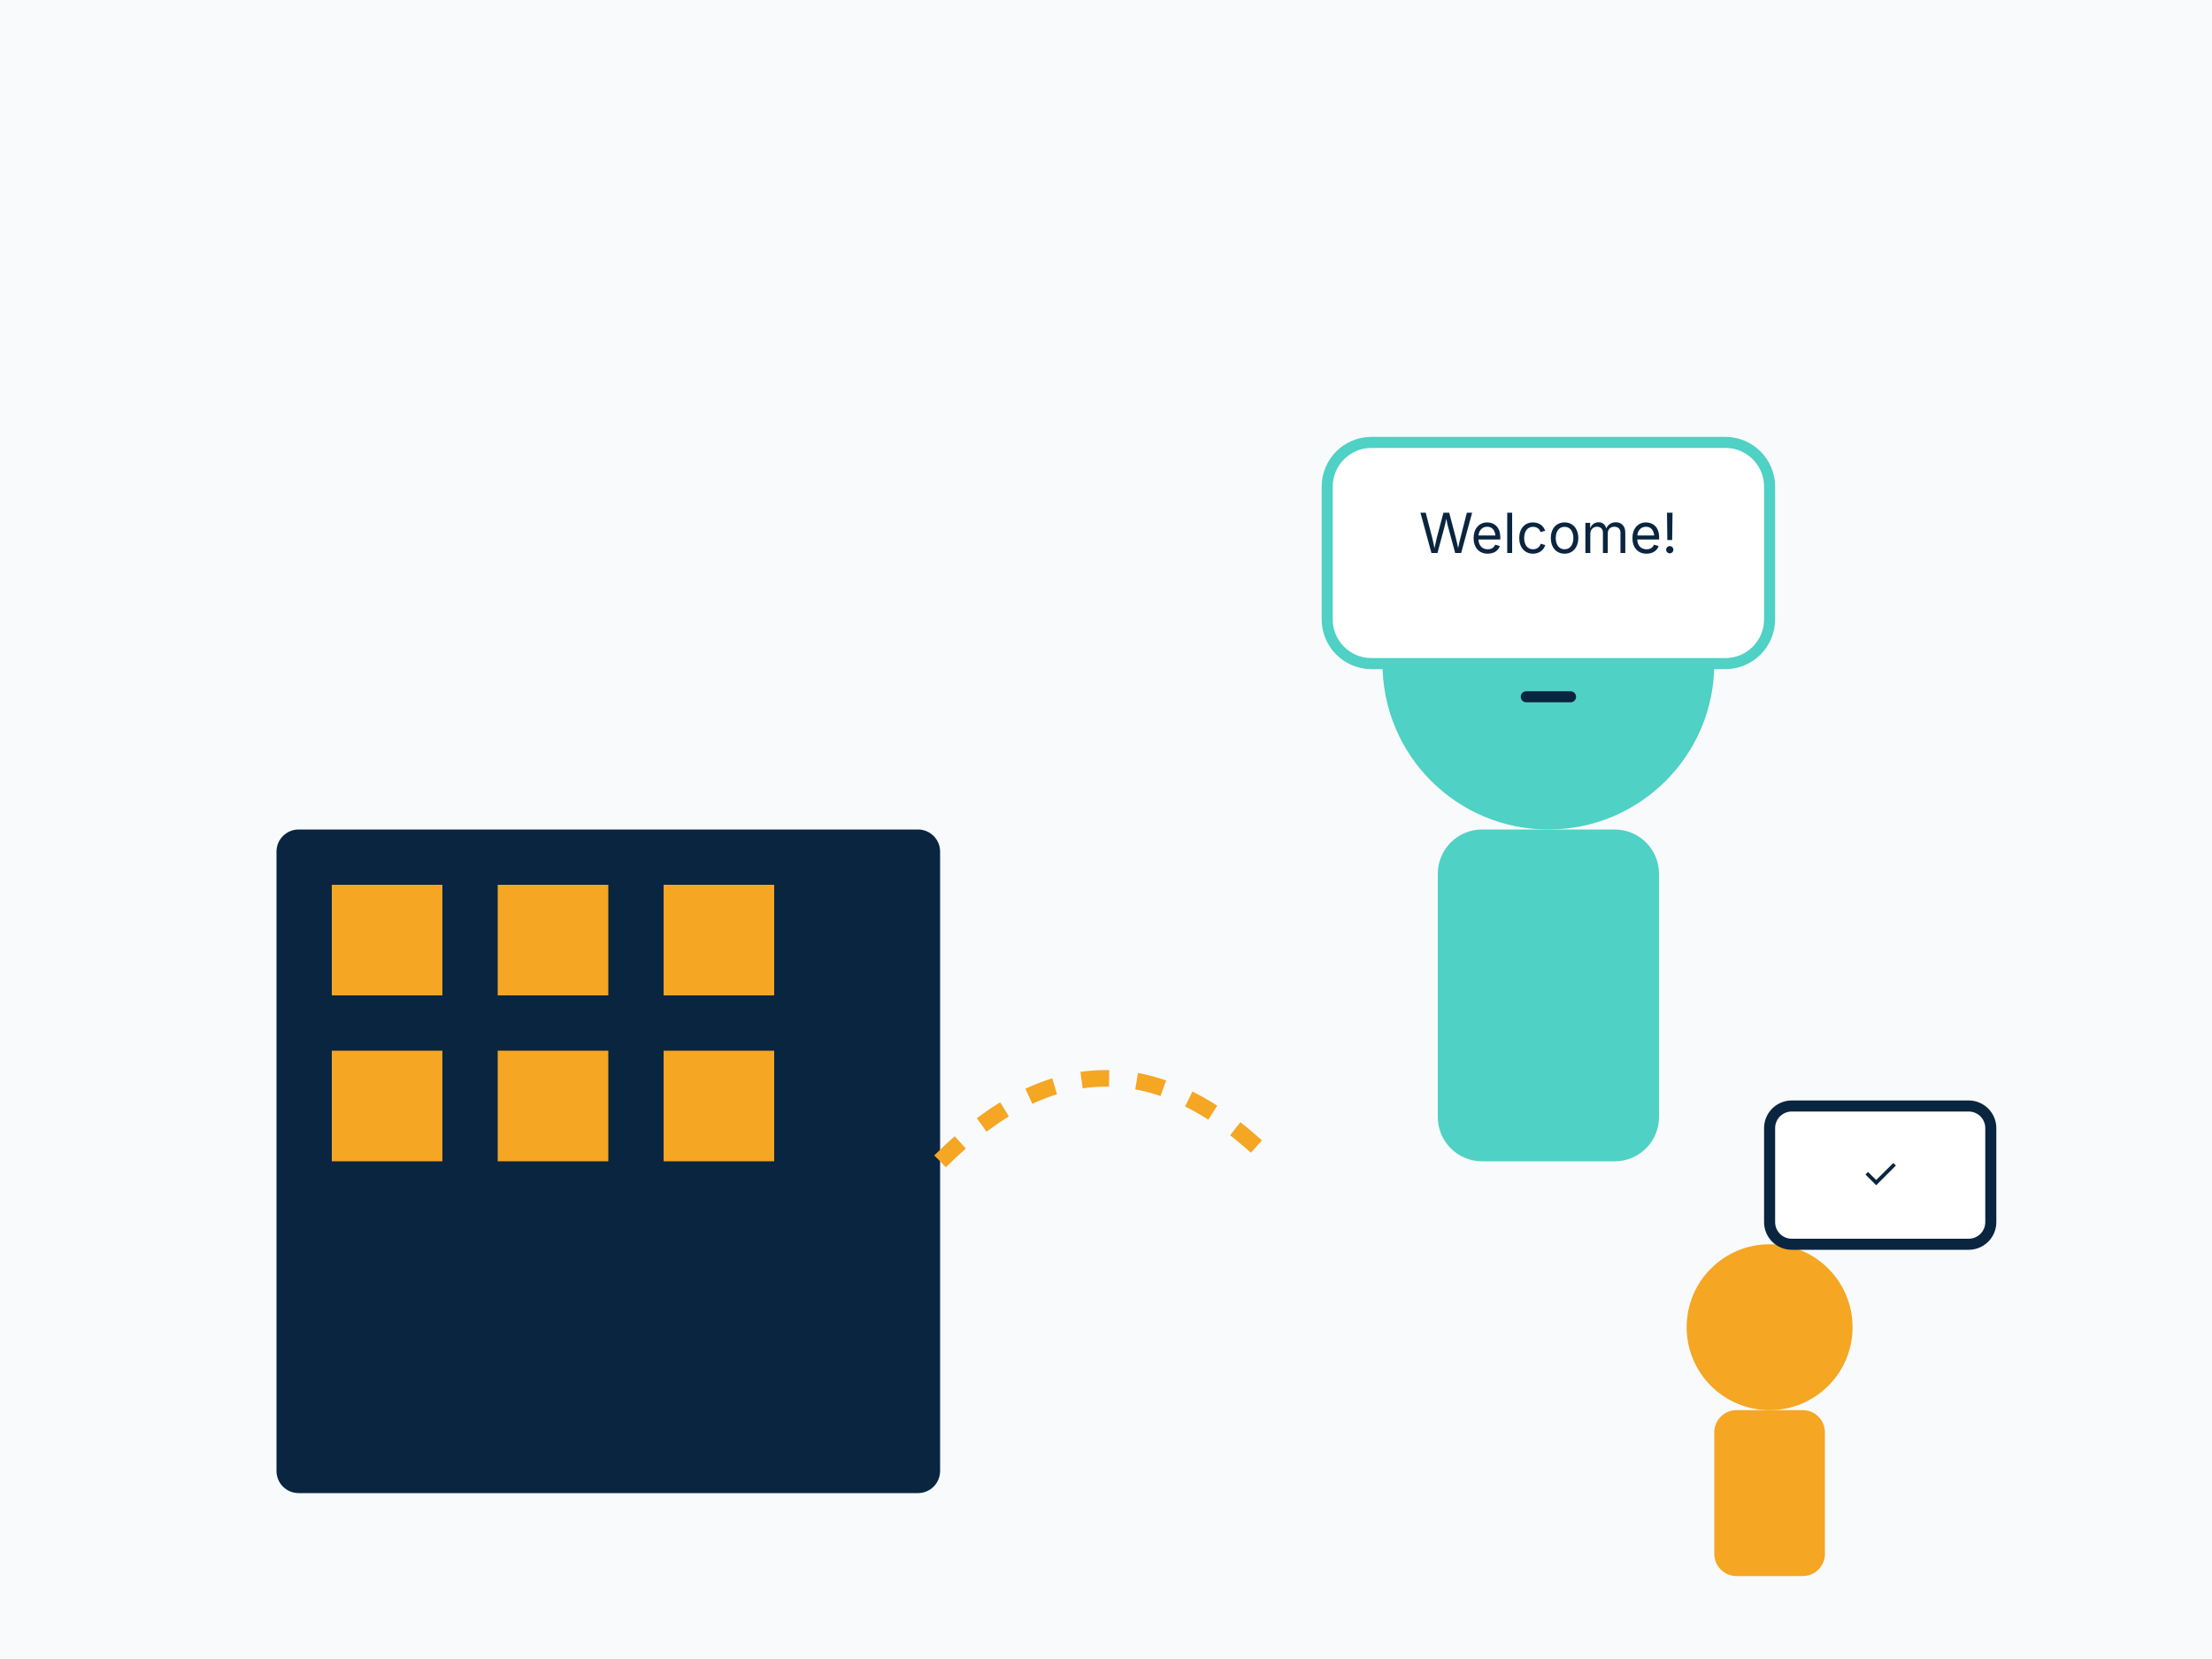
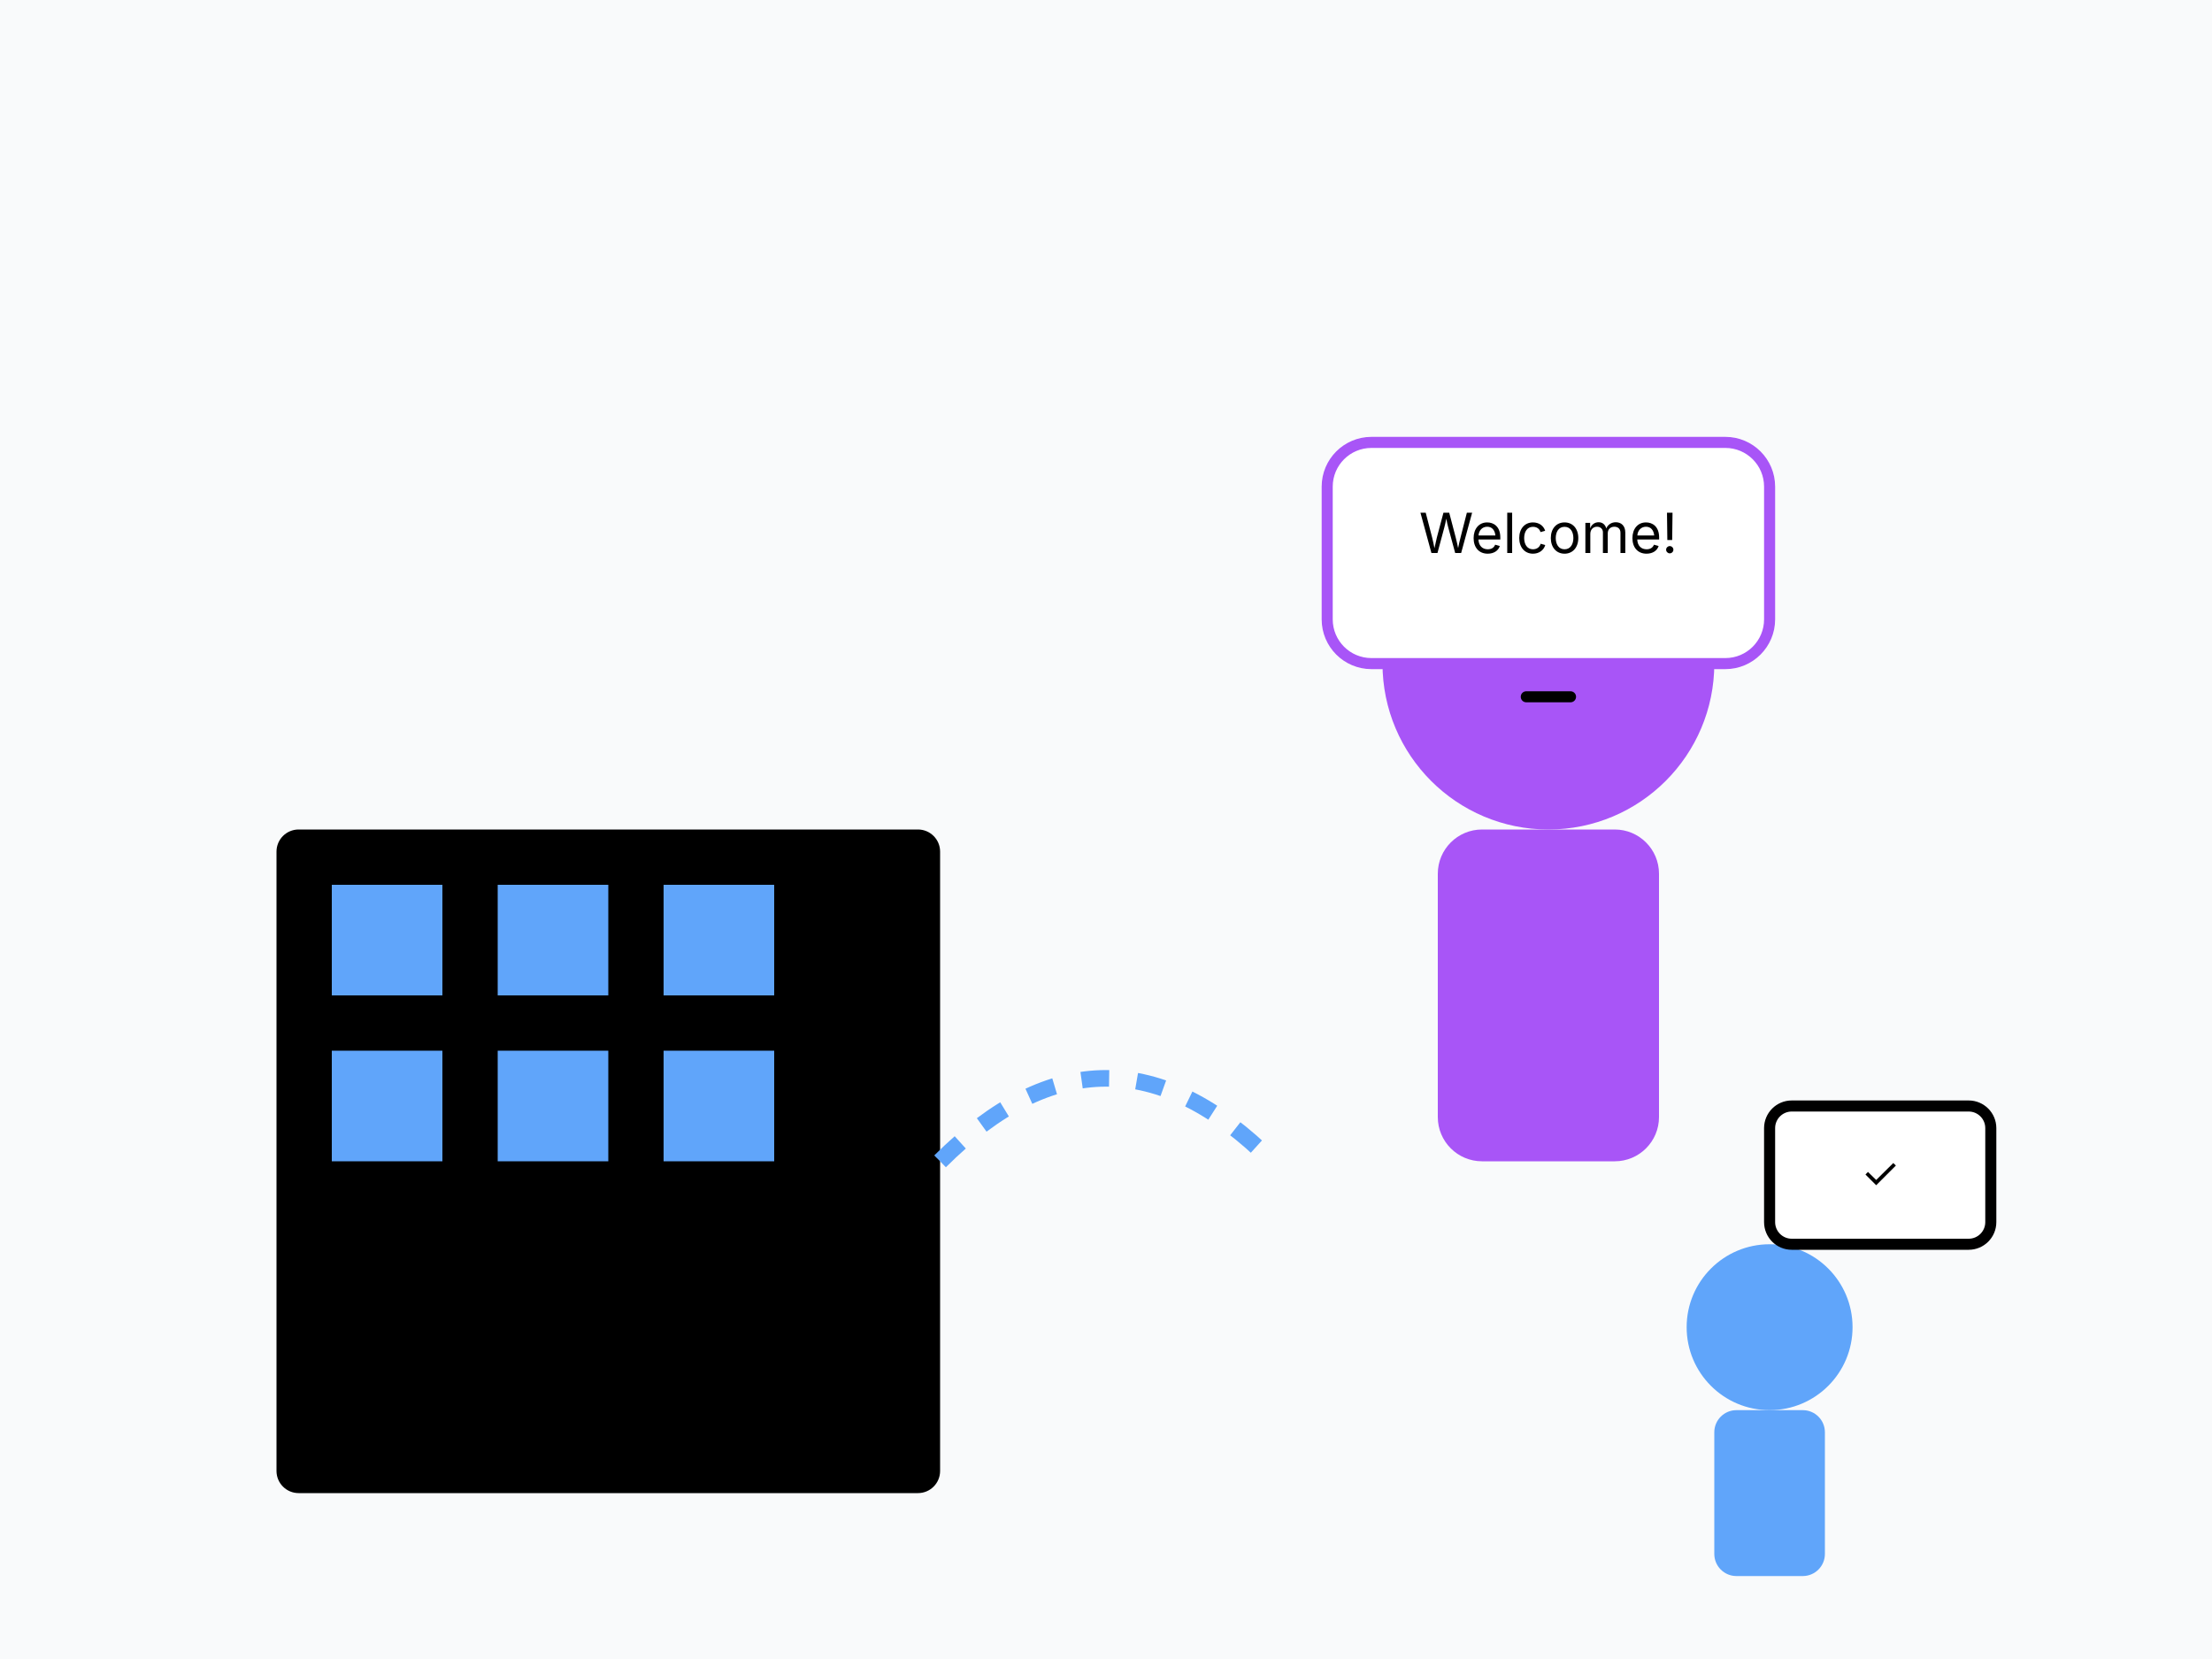
<svg xmlns="http://www.w3.org/2000/svg" width="400" height="300" viewBox="0 0 400 300" fill="none">
  <rect width="400" height="300" fill="#F9FAFB" />
-   <rect x="50" y="150" width="120" height="120" fill="#0A2540" rx="4" />
-   <rect x="60" y="160" width="20" height="20" fill="#F5A623" />
-   <rect x="90" y="160" width="20" height="20" fill="#F5A623" />
-   <rect x="120" y="160" width="20" height="20" fill="#F5A623" />
-   <rect x="60" y="190" width="20" height="20" fill="#F5A623" />
-   <rect x="90" y="190" width="20" height="20" fill="#F5A623" />
-   <rect x="120" y="190" width="20" height="20" fill="#F5A623" />
-   <circle cx="280" cy="120" r="30" fill="#4FD1C5" />
-   <rect x="260" y="150" width="40" height="60" fill="#4FD1C5" rx="8" />
-   <circle cx="270" cy="110" r="3" fill="#0A2540" />
-   <circle cx="290" cy="110" r="3" fill="#0A2540" />
-   <rect x="275" y="125" width="10" height="2" fill="#0A2540" rx="1" />
-   <path d="M170 210 Q200 180 230 210" stroke="#F5A623" stroke-width="3" stroke-dasharray="5,5" />
-   <rect x="240" y="80" width="80" height="40" fill="white" rx="8" stroke="#4FD1C5" stroke-width="2" />
-   <text x="280" y="100" text-anchor="middle" fill="#0A2540" font-family="Inter, sans-serif" font-size="10">Welcome!</text>
-   <circle cx="320" cy="240" r="15" fill="#F5A623" />
-   <rect x="310" y="255" width="20" height="30" fill="#F5A623" rx="4" />
-   <rect x="320" y="200" width="40" height="25" fill="white" stroke="#0A2540" stroke-width="2" rx="4" />
-   <text x="340" y="215" text-anchor="middle" fill="#0A2540" font-family="Inter, sans-serif" font-size="8">✓</text>
+   <rect x="50" y="150" width="120" height="120" fill="#000000" rx="4" />
+   <rect x="60" y="160" width="20" height="20" fill="#60A5FA" />
+   <rect x="90" y="160" width="20" height="20" fill="#60A5FA" />
+   <rect x="120" y="160" width="20" height="20" fill="#60A5FA" />
+   <rect x="60" y="190" width="20" height="20" fill="#60A5FA" />
+   <rect x="90" y="190" width="20" height="20" fill="#60A5FA" />
+   <rect x="120" y="190" width="20" height="20" fill="#60A5FA" />
+   <circle cx="280" cy="120" r="30" fill="#A855F7" />
+   <rect x="260" y="150" width="40" height="60" fill="#A855F7" rx="8" />
+   <circle cx="270" cy="110" r="3" fill="#000000" />
+   <circle cx="290" cy="110" r="3" fill="#000000" />
+   <rect x="275" y="125" width="10" height="2" fill="#000000" rx="1" />
+   <path d="M170 210 Q200 180 230 210" stroke="#60A5FA" stroke-width="3" stroke-dasharray="5,5" />
+   <rect x="240" y="80" width="80" height="40" fill="white" rx="8" stroke="#A855F7" stroke-width="2" />
+   <text x="280" y="100" text-anchor="middle" fill="#000000" font-family="Inter, sans-serif" font-size="10">Welcome!</text>
+   <circle cx="320" cy="240" r="15" fill="#60A5FA" />
+   <rect x="310" y="255" width="20" height="30" fill="#60A5FA" rx="4" />
+   <rect x="320" y="200" width="40" height="25" fill="white" stroke="#000000" stroke-width="2" rx="4" />
+   <text x="340" y="215" text-anchor="middle" fill="#000000" font-family="Inter, sans-serif" font-size="8">✓</text>
</svg>
